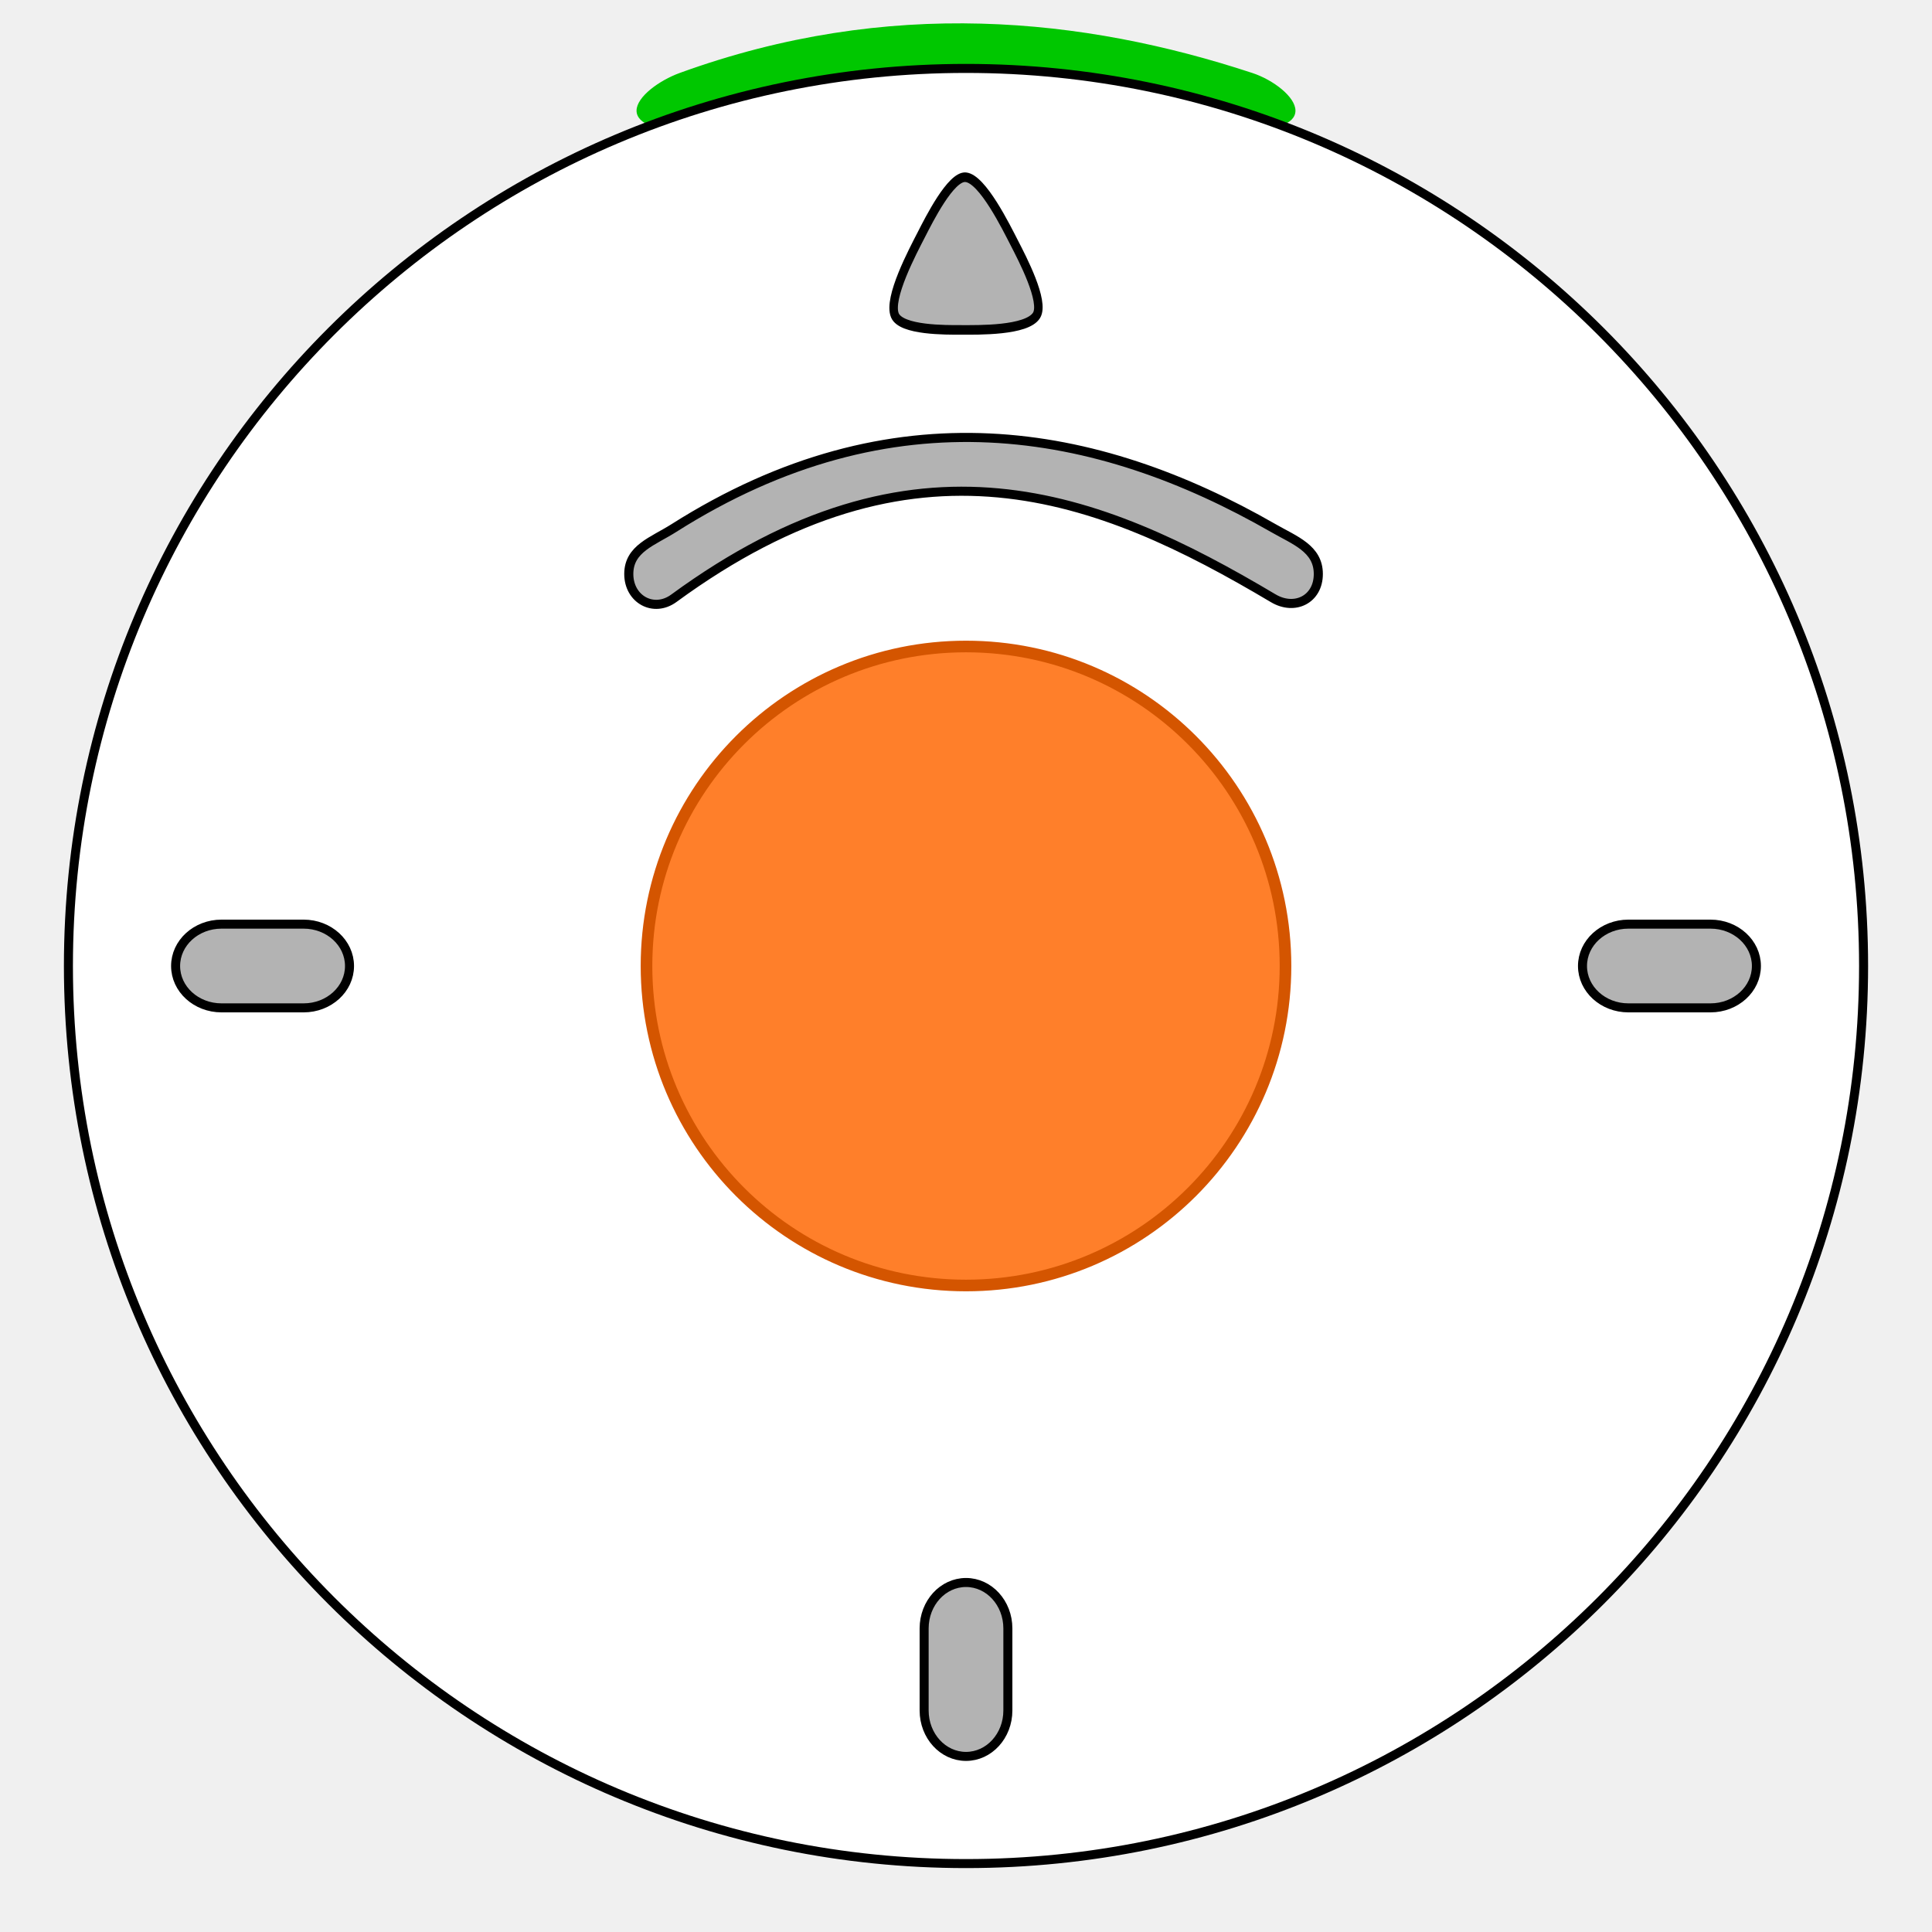
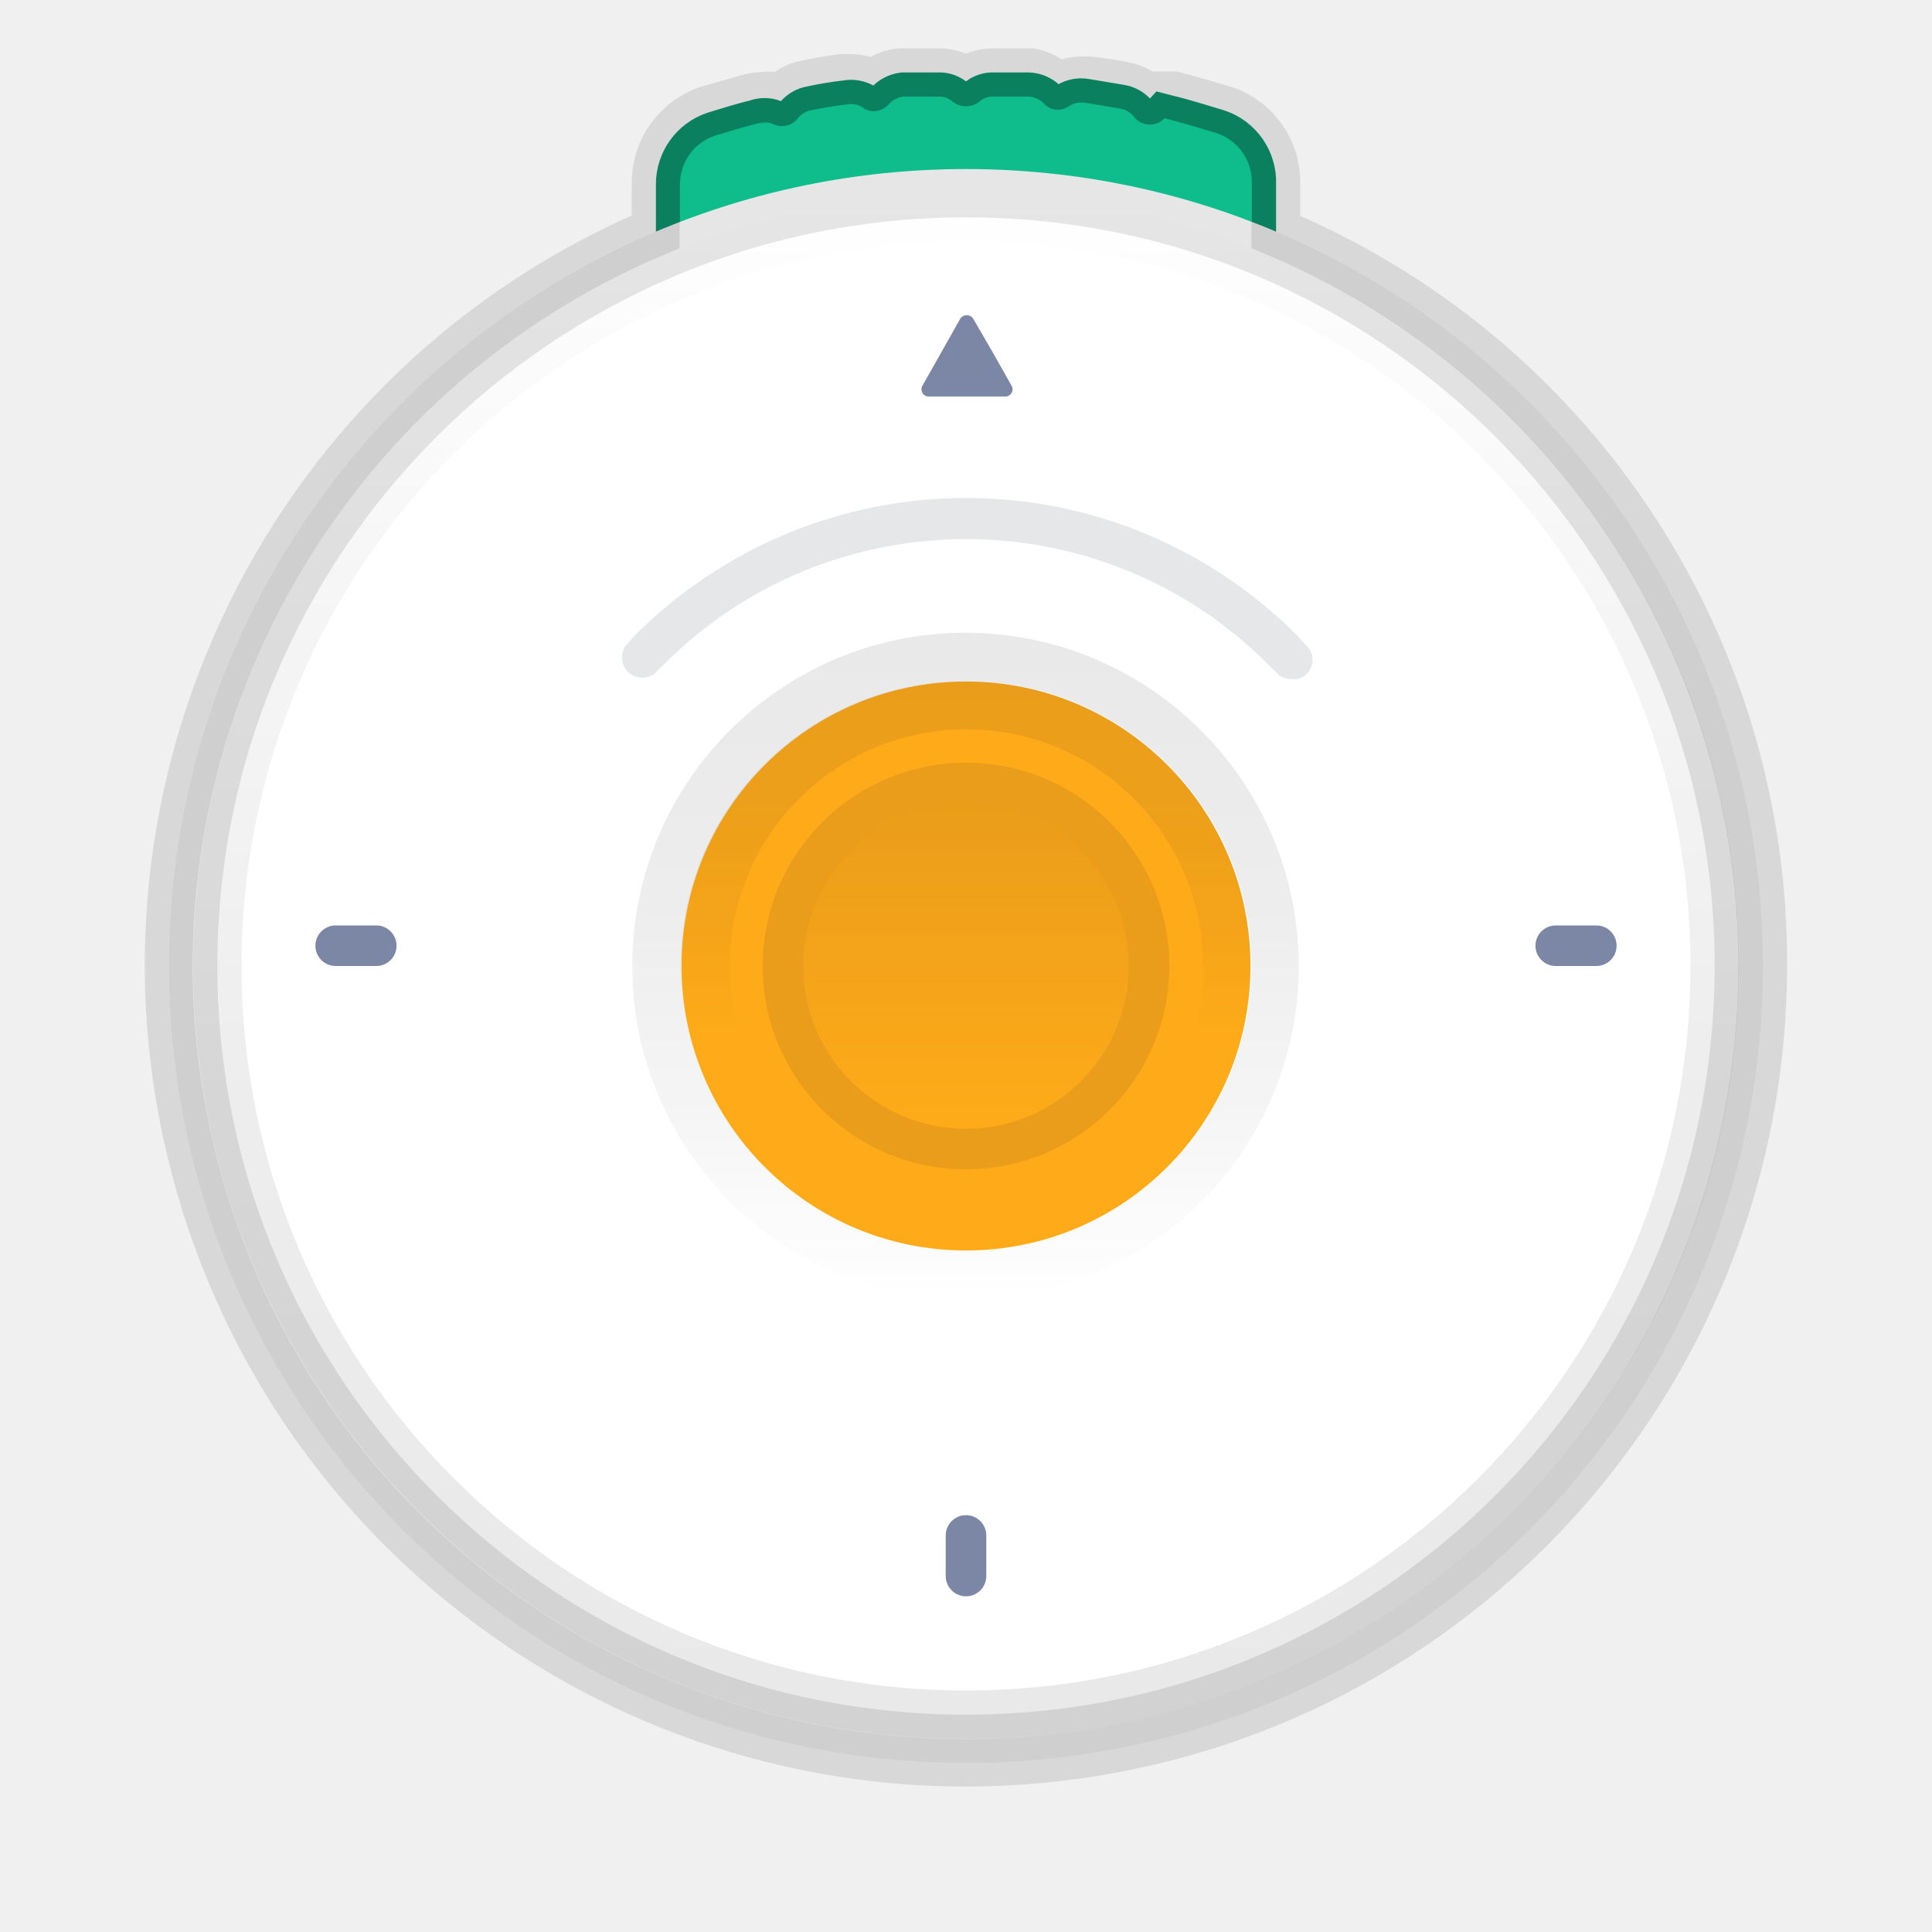
- <svg xmlns="http://www.w3.org/2000/svg" width="60.459mm" height="60.459mm" viewBox="0 0 214.225 214.225" id="svg2" version="1.1">
-   <defs id="defs4">
-     <marker orient="auto" refY="0" refX="0" id="marker4464" style="overflow:visible">
-       <path id="path4466" d="M 0,0 5,-5 -12.5,0 5,5 0,0 Z" style="fill:#ff7f2a;fill-opacity:1;fill-rule:evenodd;stroke:#d45500;stroke-width:1pt;stroke-opacity:1" transform="matrix(0.8,0,0,0.8,10,0)" />
-     </marker>
-     <marker orient="auto" refY="0" refX="0" id="marker4442" style="overflow:visible">
-       <path id="path4444" d="M 0,0 5,-5 -12.5,0 5,5 0,0 Z" style="fill:#ff7f2a;fill-opacity:1;fill-rule:evenodd;stroke:#d45500;stroke-width:1pt;stroke-opacity:1" transform="matrix(0.8,0,0,0.8,10,0)" />
-     </marker>
-     <marker orient="auto" refY="0" refX="0" id="Arrow1Lstart" style="overflow:visible">
-       <path id="path4172" d="M 0,0 5,-5 -12.5,0 5,5 0,0 Z" style="fill:#ff7f2a;fill-opacity:1;fill-rule:evenodd;stroke:#d45500;stroke-width:1pt;stroke-opacity:1" transform="matrix(0.8,0,0,0.8,10,0)" />
-     </marker>
+ <svg xmlns="http://www.w3.org/2000/svg" xmlns:xlink="http://www.w3.org/1999/xlink" width="40" height="40" viewBox="0 0 40 40">
+   <defs>
+     <style>.cls-1{opacity:0.3;}.cls-10,.cls-2{opacity:0.1;}.cls-3{fill:#4cbf56;}.cls-4{fill:none;stroke:#0b8e69;}.cls-4,.cls-6{stroke-miterlimit:10;}.cls-5{fill:#0fbd8c;}.cls-6{fill:#fff;stroke:#e6e6e6;}.cls-7{fill:#ffab19;}.cls-8{fill:url(#linear-gradient);}.cls-9{fill:url(#linear-gradient-2);}.cls-10{fill:#231f20;}.cls-11{fill:#7c87a5;}.cls-12{fill:url(#linear-gradient-3);}.cls-13{fill:url(#linear-gradient-4);}.cls-14{fill:#e6e7e8;}</style>
+     <linearGradient id="linear-gradient" x1="20" y1="36" x2="20" y2="4" gradientUnits="userSpaceOnUse">
+       <stop offset="0" stop-color="#231f20" />
+       <stop offset="0.33" stop-color="#231f20" stop-opacity="0.88" />
+       <stop offset="0.68" stop-color="#231f20" stop-opacity="0.51" />
+       <stop offset="1" stop-color="#231f20" stop-opacity="0" />
+     </linearGradient>
+     <linearGradient id="linear-gradient-2" y1="13.1" x2="20" y2="26.89" xlink:href="#linear-gradient" />
+     <linearGradient id="linear-gradient-3" x1="3256.63" y1="-732" x2="3263.37" y2="-732" gradientTransform="translate(752 3280) rotate(-90)" gradientUnits="userSpaceOnUse">
+       <stop offset="0" stop-color="#ffab19" />
+       <stop offset="1" stop-color="#ffab19" stop-opacity="0" />
+     </linearGradient>
+     <linearGradient id="linear-gradient-4" x1="20" y1="14.1" x2="20" y2="25.89" gradientUnits="userSpaceOnUse">
+       <stop offset="0" stop-color="#231f20" />
+       <stop offset="0.21" stop-color="#231f20" stop-opacity="0.88" />
+       <stop offset="0.43" stop-color="#231f20" stop-opacity="0.51" />
+       <stop offset="0.63" stop-color="#231f20" stop-opacity="0" />
+     </linearGradient>
  </defs>
-   <g id="layer1" transform="translate(-142.8873,-695.2495)">
-     <path id="path4164" d="m 218.246,703.344 c -2.24,0.814 -4.777,2.638 -4.777,4.179 0,1.541 2.634,2.376 4.777,1.475 25.555,-10.731 44.931,-6.337 63.508,0 2.28,0.778 4.777,0.066 4.777,-1.475 0,-1.541 -2.479,-3.423 -4.777,-4.179 -18.702,-6.157 -40.3,-8.438 -63.508,0 z" style="opacity:1;fill:#00c700;fill-opacity:1;stroke:none;stroke-width:1.134;stroke-miterlimit:4;stroke-dasharray:none;stroke-opacity:1" />
-     <ellipse style="opacity:1;fill:#ffffff;fill-opacity:1;stroke:#000000;stroke-width:1;stroke-miterlimit:4;stroke-dasharray:none;stroke-opacity:1" id="path4140" cx="250" cy="802.362" rx="99.526" ry="99.526" />
-     <rect ry="5.089" y="-181.642" x="797.72" height="19.284" width="9.284" id="rect4146" style="opacity:1;fill:#b3b3b3;fill-opacity:1;stroke:#000000;stroke-width:1;stroke-miterlimit:4;stroke-dasharray:none;stroke-opacity:1" transform="matrix(0,1,-1,0,0,0)" />
-     <circle style="opacity:1;fill:#ff7f2a;fill-opacity:1;stroke:#d45500;stroke-width:1.288;stroke-miterlimit:4;stroke-dasharray:none;stroke-opacity:1" id="path4150" cx="250" cy="802.362" r="35.427" />
-     <path style="opacity:1;fill:#b3b3b3;fill-opacity:1;stroke:#000000;stroke-width:1.258;stroke-miterlimit:4;stroke-dasharray:none;stroke-opacity:1" id="path4152" d="m 363.083,443.824 c -1.422,2.044 -8.665,1.913 -11.155,1.913 -2.198,10e-6 -8.872,0.077 -9.807,-1.913 -1.059,-2.254 2.676,-8.461 3.921,-10.617 1.099,-1.904 4.37,-7.722 6.56,-7.536 2.481,0.21 5.989,6.548 7.234,8.704 1.099,1.904 4.503,7.645 3.247,9.449 z" transform="matrix(0.7492312,0,0,0.8436405,-14.21307,355.7881)" />
-     <rect transform="matrix(0,1,-1,0,0,0)" style="opacity:1;fill:#b3b3b3;fill-opacity:1;stroke:#000000;stroke-width:1;stroke-miterlimit:4;stroke-dasharray:none;stroke-opacity:1" id="rect4156" width="9.284" height="19.284" x="797.72" y="-337.642" ry="5.089" />
-     <rect ry="5.089" y="-890.004" x="-254.642" height="19.284" width="9.284" id="rect4158" style="opacity:1;fill:#b3b3b3;fill-opacity:1;stroke:#000000;stroke-width:1;stroke-miterlimit:4;stroke-dasharray:none;stroke-opacity:1" transform="scale(-1,-1)" />
-     <path style="opacity:1;fill:#b3b3b3;fill-opacity:1;stroke:#000000;stroke-width:1.009;stroke-miterlimit:4;stroke-dasharray:none;stroke-opacity:1" d="m 217.608,753.802 c -2.344,1.486 -4.999,2.279 -4.999,5.091 0,2.812 2.756,4.335 4.999,2.692 26.743,-19.581 47.018,-11.563 66.459,0 2.386,1.419 4.999,0.12 4.999,-2.692 0,-2.812 -2.594,-3.711 -4.999,-5.091 -19.571,-11.234 -42.172,-15.397 -66.459,0 z" id="path4548" />
+   <g id="Bit">
+     <path class="cls-3" d="M25.92,3.81V18.43a.48.48,0,0,1-.48.49H14.56a.48.48,0,0,1-.48-.49V3.81a1.06,1.06,0,0,1,.72-1c.29-.09.58-.18.87-.25a.44.44,0,0,1,.32,0,.46.46,0,0,0,.2.05.42.42,0,0,0,.34-.17.45.45,0,0,1,.28-.16,7.27,7.27,0,0,1,.73-.12.45.45,0,0,1,.32.06.36.36,0,0,0,.23.08.45.45,0,0,0,.31-.14A.48.48,0,0,1,18.7,2l.72,0a.41.41,0,0,1,.31.11.45.45,0,0,0,.54,0A.41.41,0,0,1,20.58,2l.72,0a.48.48,0,0,1,.3.13.39.39,0,0,0,.54.06.47.47,0,0,1,.33-.06l.72.12a.45.45,0,0,1,.28.16.41.41,0,0,0,.34.17.4.4,0,0,0,.3-.13h0c.36.09.72.2,1.08.31A1.06,1.06,0,0,1,25.92,3.81Z" />
+     <path class="cls-4" d="M25.92,3.81V18.43a.48.48,0,0,1-.48.49H14.56a.48.48,0,0,1-.48-.49V3.81a1.06,1.06,0,0,1,.72-1c.29-.09.58-.18.87-.25a.44.44,0,0,1,.32,0,.46.46,0,0,0,.2.05.42.42,0,0,0,.34-.17.45.45,0,0,1,.28-.16,7.27,7.27,0,0,1,.73-.12.45.45,0,0,1,.32.06.36.36,0,0,0,.23.08.45.45,0,0,0,.31-.14A.48.48,0,0,1,18.7,2l.72,0a.41.41,0,0,1,.31.11.45.45,0,0,0,.54,0A.41.41,0,0,1,20.58,2l.72,0a.48.48,0,0,1,.3.13.39.39,0,0,0,.54.06.47.47,0,0,1,.33-.06l.72.12a.45.45,0,0,1,.28.16.41.41,0,0,0,.34.17.4.4,0,0,0,.3-.13h0c.36.09.72.2,1.08.31A1.06,1.06,0,0,1,25.92,3.81Z" />
+     <path class="cls-5" d="M25.92,3.81V18.43a.48.48,0,0,1-.48.49H14.56a.48.48,0,0,1-.48-.49V3.81a1.06,1.06,0,0,1,.72-1c.29-.09.58-.18.87-.25a.44.44,0,0,1,.32,0,.46.46,0,0,0,.2.05.42.42,0,0,0,.34-.17.45.45,0,0,1,.28-.16,7.27,7.27,0,0,1,.73-.12.45.45,0,0,1,.32.06.36.36,0,0,0,.23.08.45.45,0,0,0,.31-.14A.48.48,0,0,1,18.7,2l.72,0a.41.41,0,0,1,.31.11.45.45,0,0,0,.54,0A.41.41,0,0,1,20.58,2l.72,0a.48.48,0,0,1,.3.13.39.39,0,0,0,.54.06.47.47,0,0,1,.33-.06l.72.12a.45.45,0,0,1,.28.16.41.41,0,0,0,.34.17.4.4,0,0,0,.3-.13h0c.36.09.72.2,1.08.31A1.06,1.06,0,0,1,25.92,3.81Z" />
+     <circle class="cls-6" cx="20" cy="20" r="16" />
+     <circle class="cls-7" cx="20" cy="20" r="5.89" />
+     <g class="cls-2">
+       <path class="cls-8" d="M20,5A15,15,0,1,1,5,20,15,15,0,0,1,20,5m0-1A16,16,0,1,0,36,20,16,16,0,0,0,20,4Z" />
+     </g>
+     <g class="cls-2">
+       <path class="cls-9" d="M20,14.1A5.9,5.9,0,1,1,14.11,20,5.89,5.89,0,0,1,20,14.1m0-1A6.9,6.9,0,1,0,26.89,20,6.91,6.91,0,0,0,20,13.1Z" />
+     </g>
+     <circle class="cls-10" cx="20" cy="20" r="4.21" />
+     <path class="cls-11" d="M19.88,6.6a.16.16,0,0,1,.27,0l.4.69.39.69a.15.15,0,0,1-.13.23H19.22A.15.15,0,0,1,19.09,8l.39-.69Z" />
+     <circle class="cls-12" cx="20" cy="20" r="3.37" />
+     <g class="cls-2">
+       <path class="cls-13" d="M20,15.1A4.9,4.9,0,1,1,15.11,20,4.9,4.9,0,0,1,20,15.1m0-1A5.9,5.9,0,1,0,25.89,20,5.89,5.89,0,0,0,20,14.1Z" />
+     </g>
+     <rect class="cls-11" x="6.53" y="19.16" width="1.68" height="0.84" rx="0.42" ry="0.42" />
+     <rect class="cls-11" x="31.79" y="19.16" width="1.68" height="0.84" rx="0.42" ry="0.42" />
+     <rect class="cls-11" x="19.16" y="31.79" width="1.68" height="0.84" rx="0.42" ry="0.42" transform="translate(52.21 12.21) rotate(90)" />
+     <path class="cls-14" d="M26.74,14.06a.4.4,0,0,1-.31-.13l-.18-.18a8.84,8.84,0,0,0-12.5,0l-.18.18a.42.42,0,0,1-.61-.57l.19-.21a9.68,9.68,0,0,1,13.7,0l.19.21A.41.41,0,0,1,27,14,.38.38,0,0,1,26.74,14.06Z" />
+     <g class="cls-2">
+       <path d="M20.58,2l.72,0a.48.48,0,0,1,.3.13.38.38,0,0,0,.31.14.45.45,0,0,0,.23-.07.46.46,0,0,1,.24-.08h.09l.72.12a.45.45,0,0,1,.28.16.41.41,0,0,0,.34.17.4.4,0,0,0,.3-.13h0c.36.09.72.2,1.08.31a1.07,1.07,0,0,1,.72,1V5.14a16,16,0,1,1-11.84,0V3.81a1.07,1.07,0,0,1,.72-1l.87-.25.14,0a.39.39,0,0,1,.18,0,.35.35,0,0,0,.2.05.4.4,0,0,0,.34-.17.45.45,0,0,1,.28-.16l.73-.12h.08a.42.42,0,0,1,.24.07.36.36,0,0,0,.23.08.41.41,0,0,0,.31-.14A.48.48,0,0,1,18.7,2l.72,0a.45.45,0,0,1,.31.11.45.45,0,0,0,.54,0A.45.45,0,0,1,20.58,2m0-1a1.58,1.58,0,0,0-.58.11A1.58,1.58,0,0,0,19.42,1l-.8,0a1.5,1.5,0,0,0-.6.18,1.34,1.34,0,0,0-.4-.06l-.22,0a7.73,7.73,0,0,0-.77.13,1.39,1.39,0,0,0-.59.24.86.86,0,0,0-.23,0,1.83,1.83,0,0,0-.4.05l-.91.26a2.09,2.09,0,0,0-1.42,2v.66A17,17,0,1,0,37,20,16.88,16.88,0,0,0,26.92,4.47V3.81a2.08,2.08,0,0,0-1.39-2c-.42-.12-.79-.24-1.17-.33l-.12,0h-.38a1.61,1.61,0,0,0-.49-.19c-.24-.05-.51-.09-.78-.12l-.21,0a1.39,1.39,0,0,0-.4.06A1.5,1.5,0,0,0,21.39,1l-.76,0h-.05Z" />
+     </g>
  </g>
</svg>
